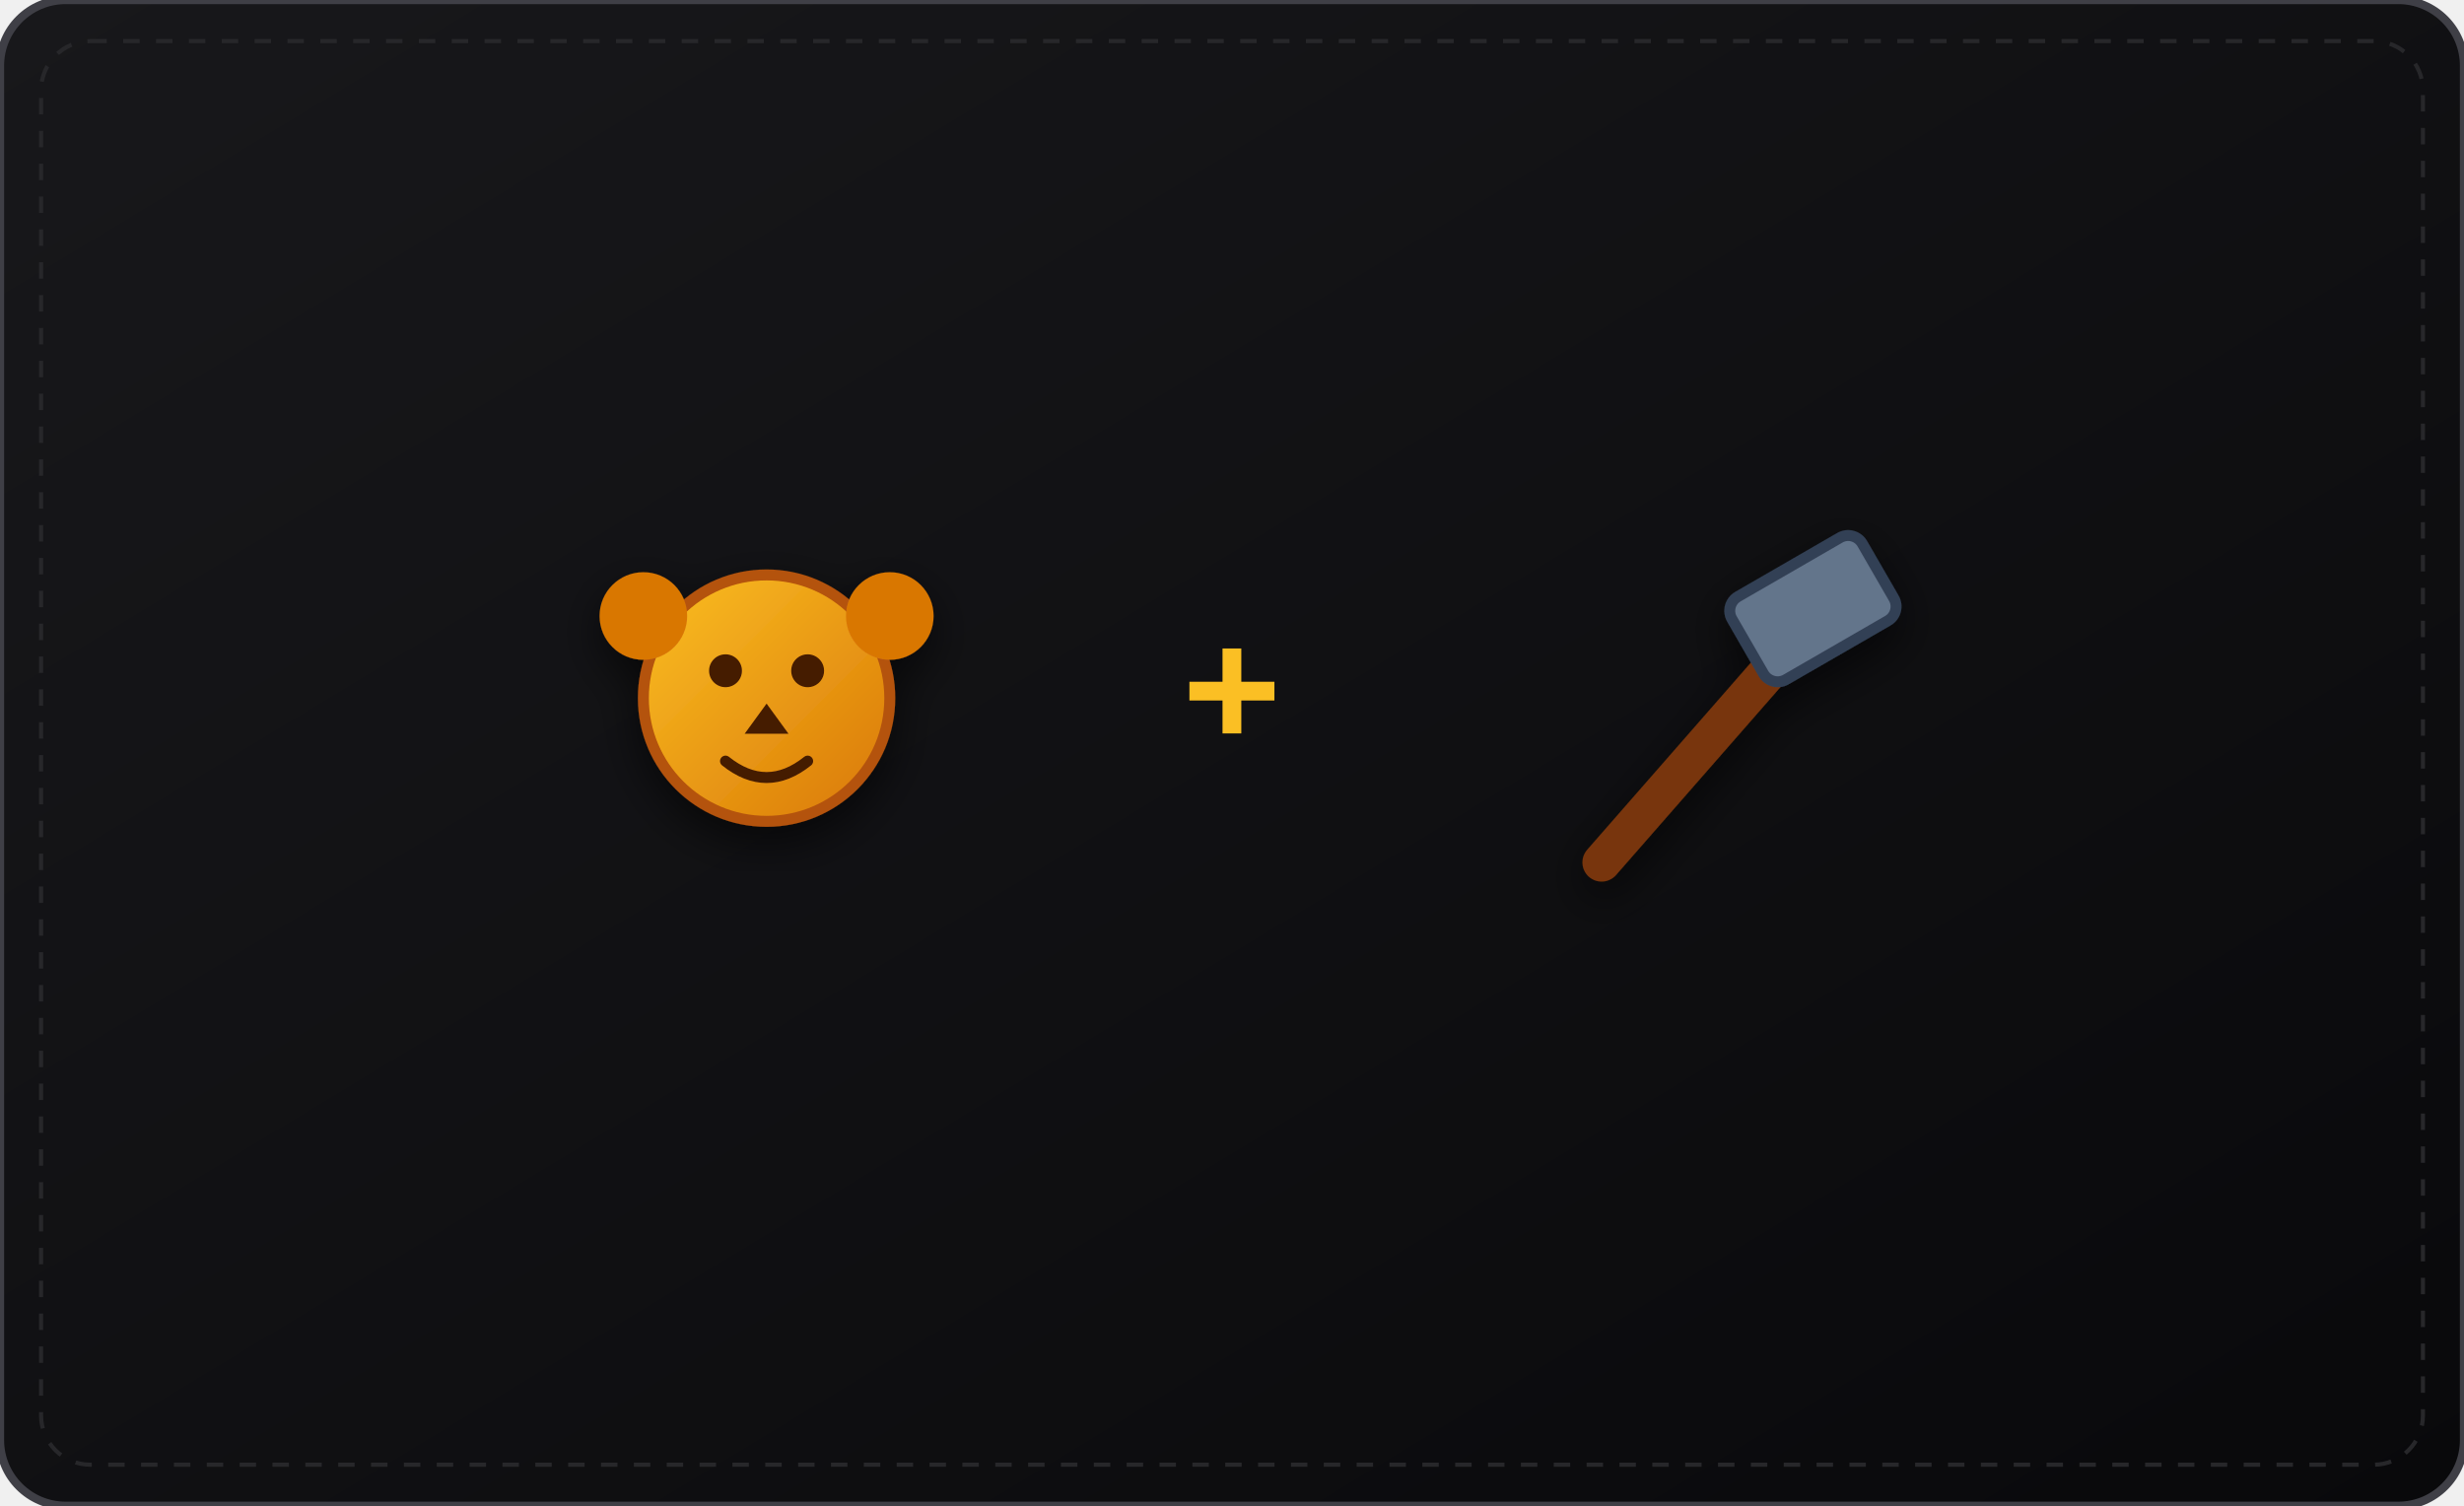
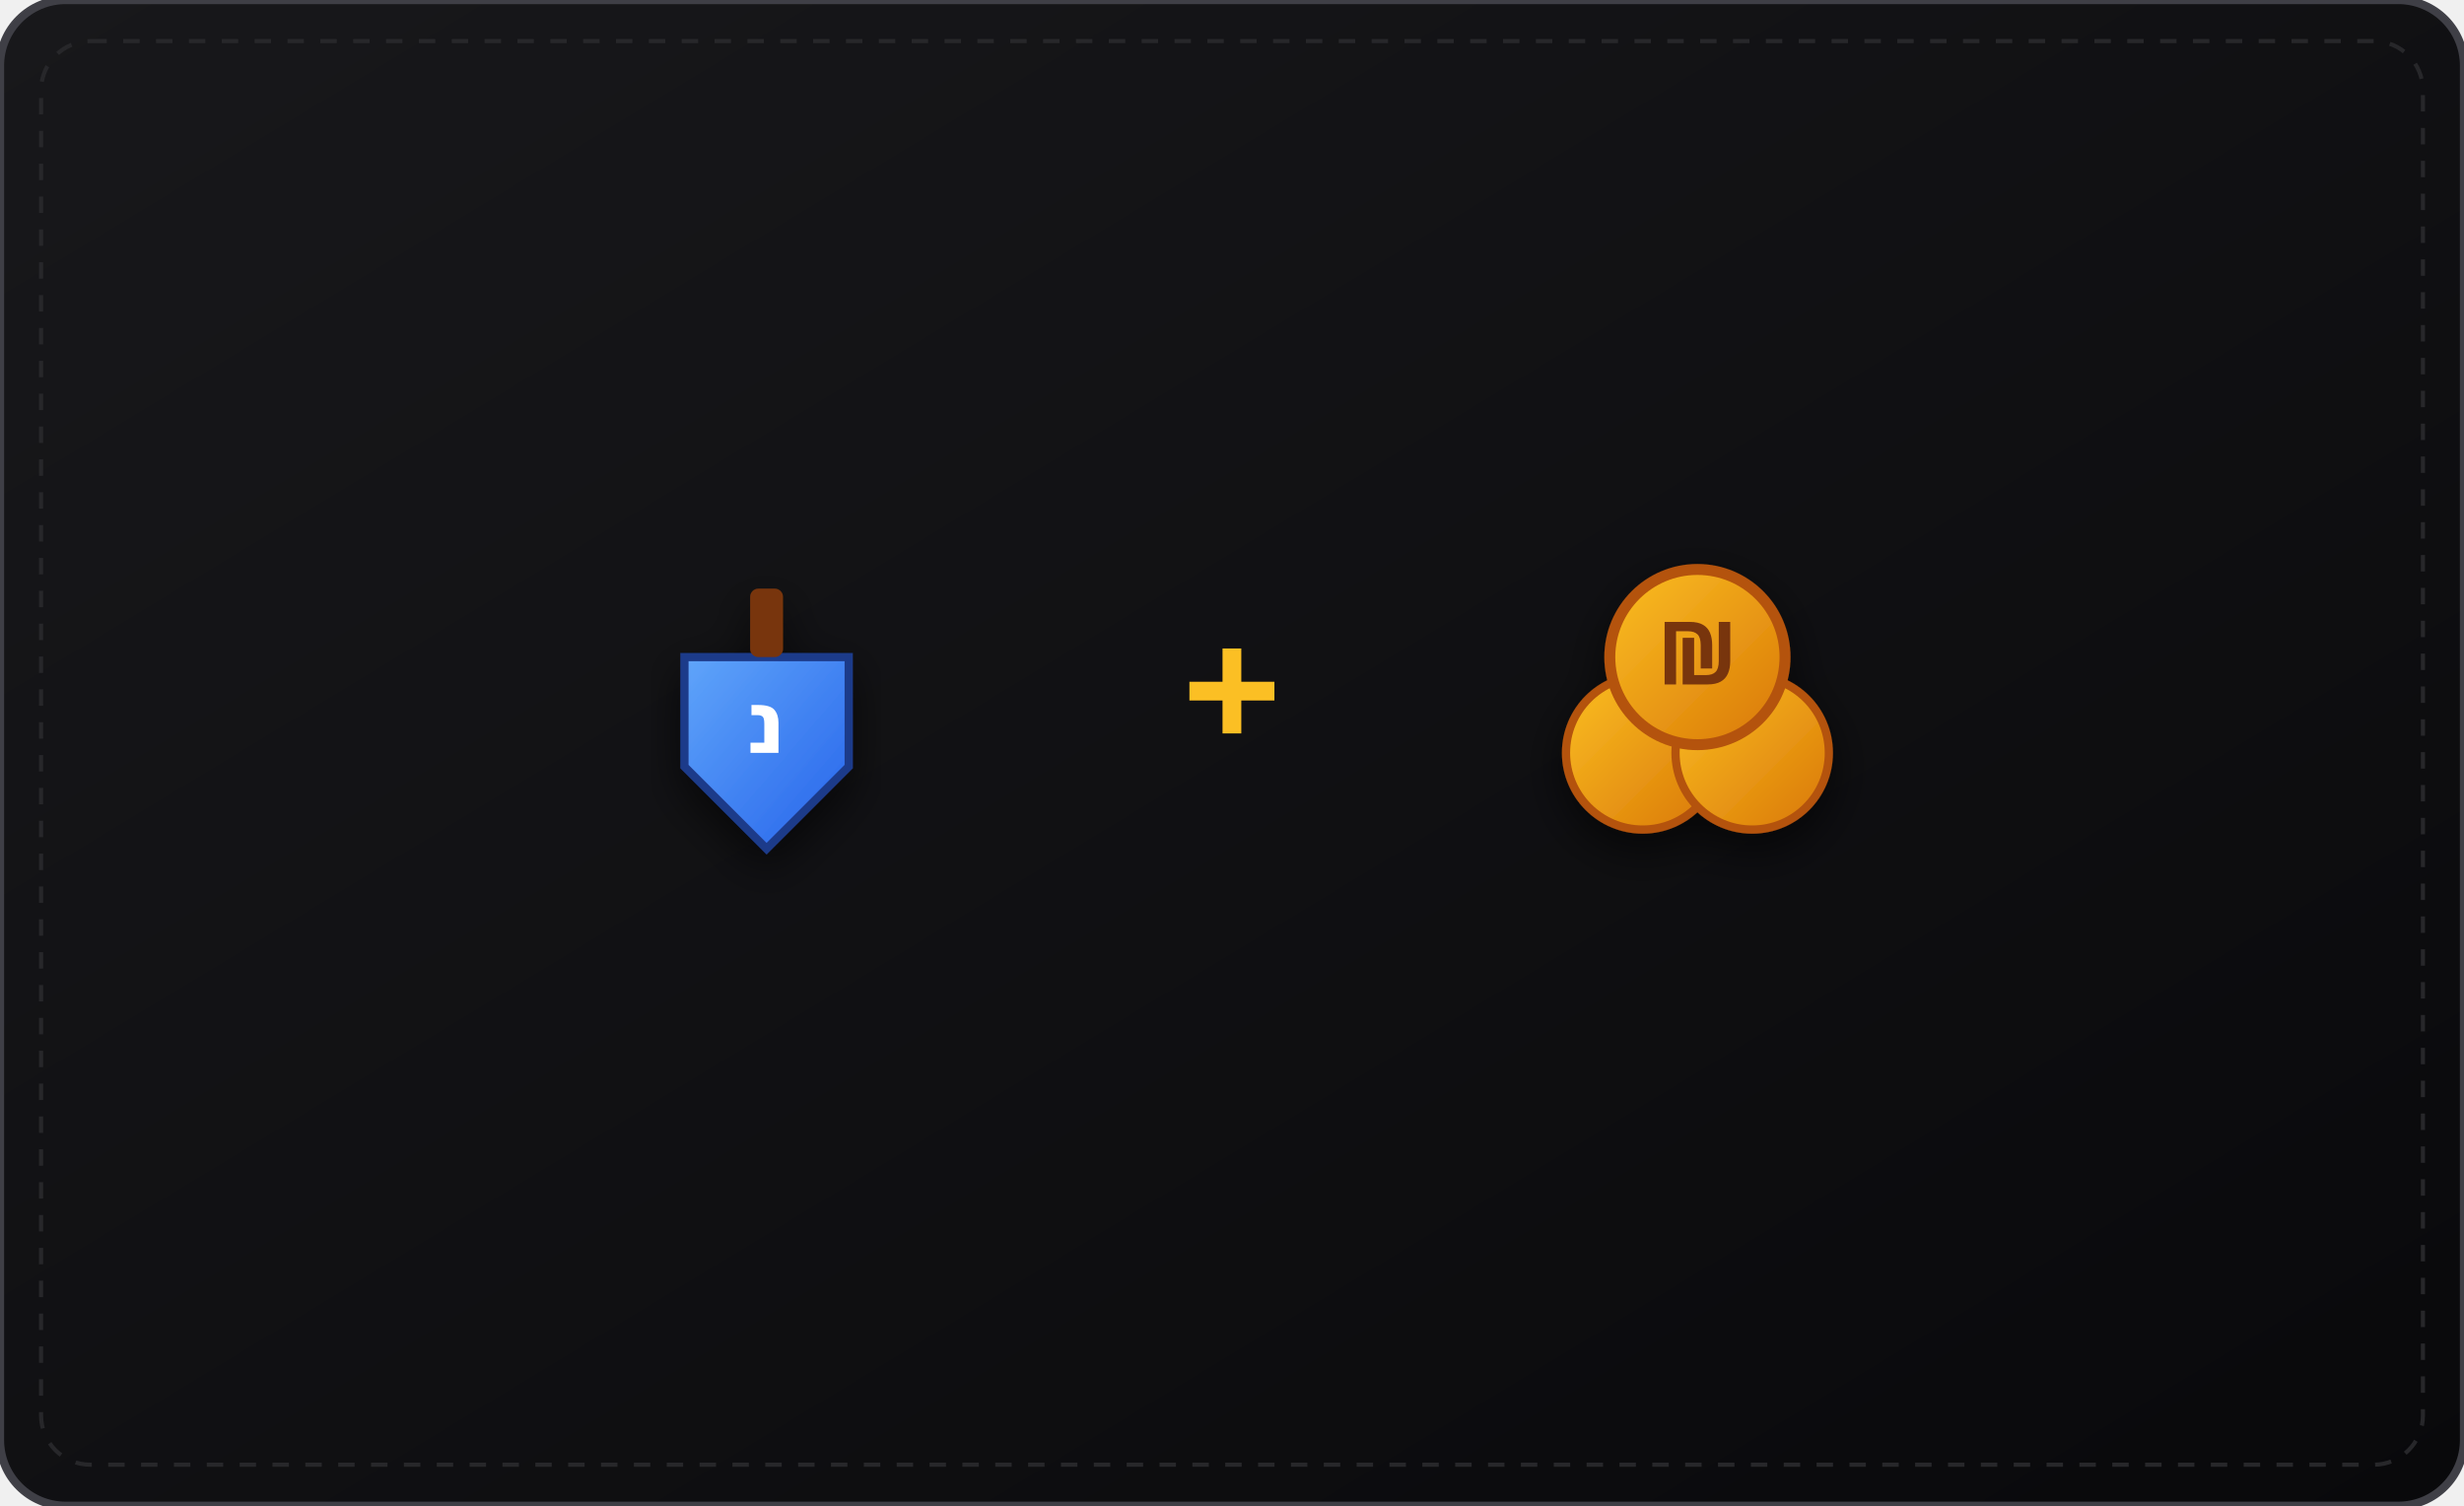
<svg xmlns="http://www.w3.org/2000/svg" viewBox="0 0 900 550" width="100%" height="100%" class="rebus-svg">
  <defs>
    <linearGradient id="bgGrad" x1="0%" y1="0%" x2="100%" y2="100%">
      <stop offset="0%" stop-color="#18181b" />
      <stop offset="100%" stop-color="#09090b" />
    </linearGradient>
    <linearGradient id="cardGrad" x1="0%" y1="0%" x2="0%" y2="100%">
      <stop offset="0%" stop-color="#27272a" />
      <stop offset="100%" stop-color="#18181b" />
    </linearGradient>
    <linearGradient id="goldGrad" x1="0%" y1="0%" x2="100%" y2="100%">
      <stop offset="0%" stop-color="#fbbf24" />
      <stop offset="100%" stop-color="#d97706" />
    </linearGradient>
    <linearGradient id="blueGrad" x1="0%" y1="0%" x2="100%" y2="100%">
      <stop offset="0%" stop-color="#60a5fa" />
      <stop offset="100%" stop-color="#2563eb" />
    </linearGradient>
    <linearGradient id="cyanGrad" x1="0%" y1="0%" x2="100%" y2="100%">
      <stop offset="0%" stop-color="#38bdf8" />
      <stop offset="100%" stop-color="#0284c7" />
    </linearGradient>
    <linearGradient id="redGrad" x1="0%" y1="0%" x2="100%" y2="100%">
      <stop offset="0%" stop-color="#f87171" />
      <stop offset="100%" stop-color="#dc2626" />
    </linearGradient>
    <linearGradient id="greenGrad" x1="0%" y1="0%" x2="100%" y2="100%">
      <stop offset="0%" stop-color="#34d399" />
      <stop offset="100%" stop-color="#059669" />
    </linearGradient>
    <linearGradient id="purpleGrad" x1="0%" y1="0%" x2="100%" y2="100%">
      <stop offset="0%" stop-color="#c084fc" />
      <stop offset="100%" stop-color="#7e22ce" />
    </linearGradient>
    <filter id="shadow" x="-20%" y="-20%" width="140%" height="140%">
      <feDropShadow dx="0" dy="6" stdDeviation="8" flood-color="#000" flood-opacity="0.6" />
    </filter>
  </defs>
  <rect width="900" height="550" rx="24" fill="url(#bgGrad)" stroke="#3f3f46" stroke-width="3" />
  <rect x="15" y="15" width="870" height="520" rx="18" fill="none" stroke="#27272a" stroke-width="1.5" stroke-dasharray="6 6" />
-   <g transform="translate(280, 260)" filter="url(#shadow)">
-     <circle cx="0" cy="-5" r="45" fill="url(#goldGrad)" stroke="#b45309" stroke-width="4" />
-     <circle cx="-15" cy="-15" r="6" fill="#451a03" />
-     <circle cx="15" cy="-15" r="6" fill="#451a03" />
-     <polygon points="0,-3 8,8 -8,8" fill="#451a03" />
-     <path d="M-15,18 Q0,30 15,18" stroke="#451a03" stroke-width="4" fill="none" stroke-linecap="round" />
-     <circle cx="-45" cy="-35" r="16" fill="#d97706" />
-     <circle cx="45" cy="-35" r="16" fill="#d97706" />
+   <g transform="translate(620, 260)" filter="url(#shadow)">
+     <circle cx="-20" cy="15" r="28" fill="url(#goldGrad)" stroke="#b45309" stroke-width="3" />
+     <circle cx="20" cy="15" r="28" fill="url(#goldGrad)" stroke="#b45309" stroke-width="3" />
+     <circle cx="0" cy="-20" r="32" fill="url(#goldGrad)" stroke="#b45309" stroke-width="4" />
+     <text x="0" y="-10" font-family="system-ui" font-size="32" font-weight="900" fill="#78350f" text-anchor="middle">₪</text>
  </g>
  <text x="450" y="275" font-family="system-ui, sans-serif" font-size="64" font-weight="900" fill="#fbbf24" text-anchor="middle">+</text>
-   <g transform="translate(620, 260)" filter="url(#shadow)">
-     <line x1="-35" y1="55" x2="35" y2="-25" stroke="#78350f" stroke-width="14" stroke-linecap="round" />
-     <rect x="15" y="-55" width="55" height="35" rx="6" fill="#64748b" stroke="#334155" stroke-width="4" transform="rotate(-30 42 -37)" />
+   <g transform="translate(280, 260)" filter="url(#shadow)">
+     <path d="M-30,-20 L30,-20 L30,20 L0,50 L-30,20 Z" fill="url(#blueGrad)" stroke="#1e3a8a" stroke-width="3" />
+     <rect x="-6" y="-45" width="12" height="25" rx="3" fill="#78350f" />
+     <text x="0" y="15" font-family="Rubik, sans-serif" font-size="32" font-weight="900" fill="#ffffff" text-anchor="middle">נ</text>
  </g>
</svg>
